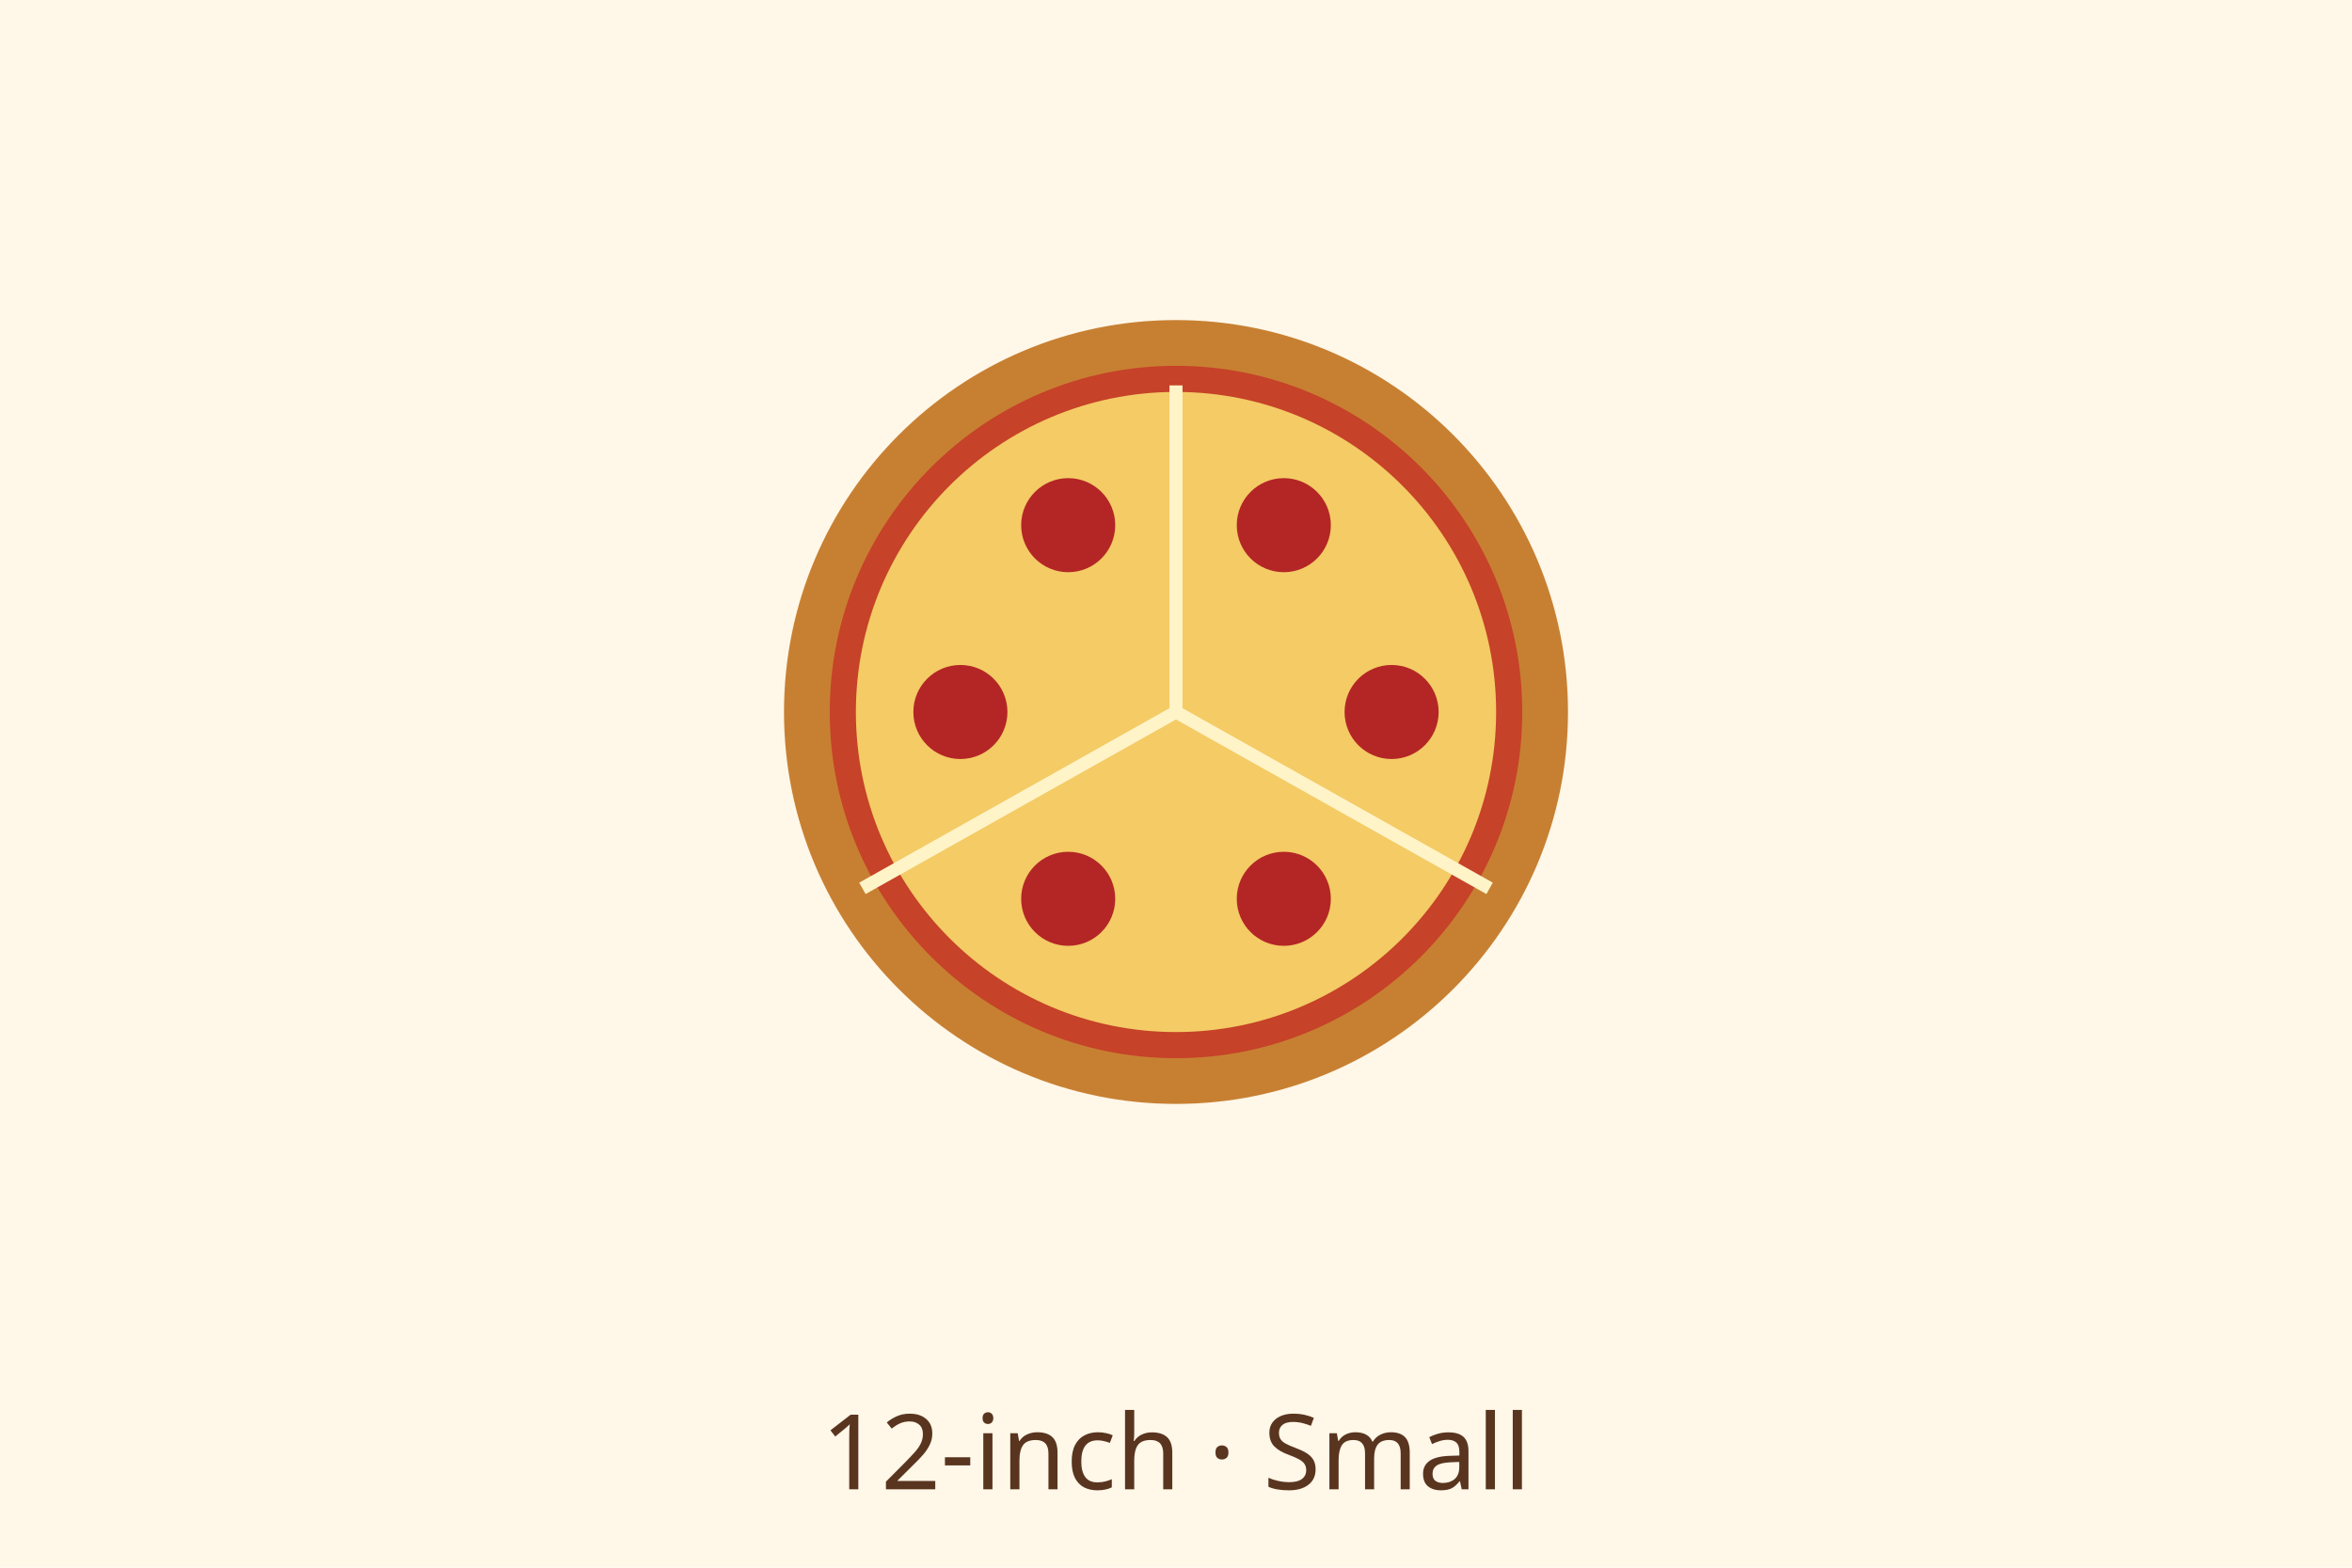
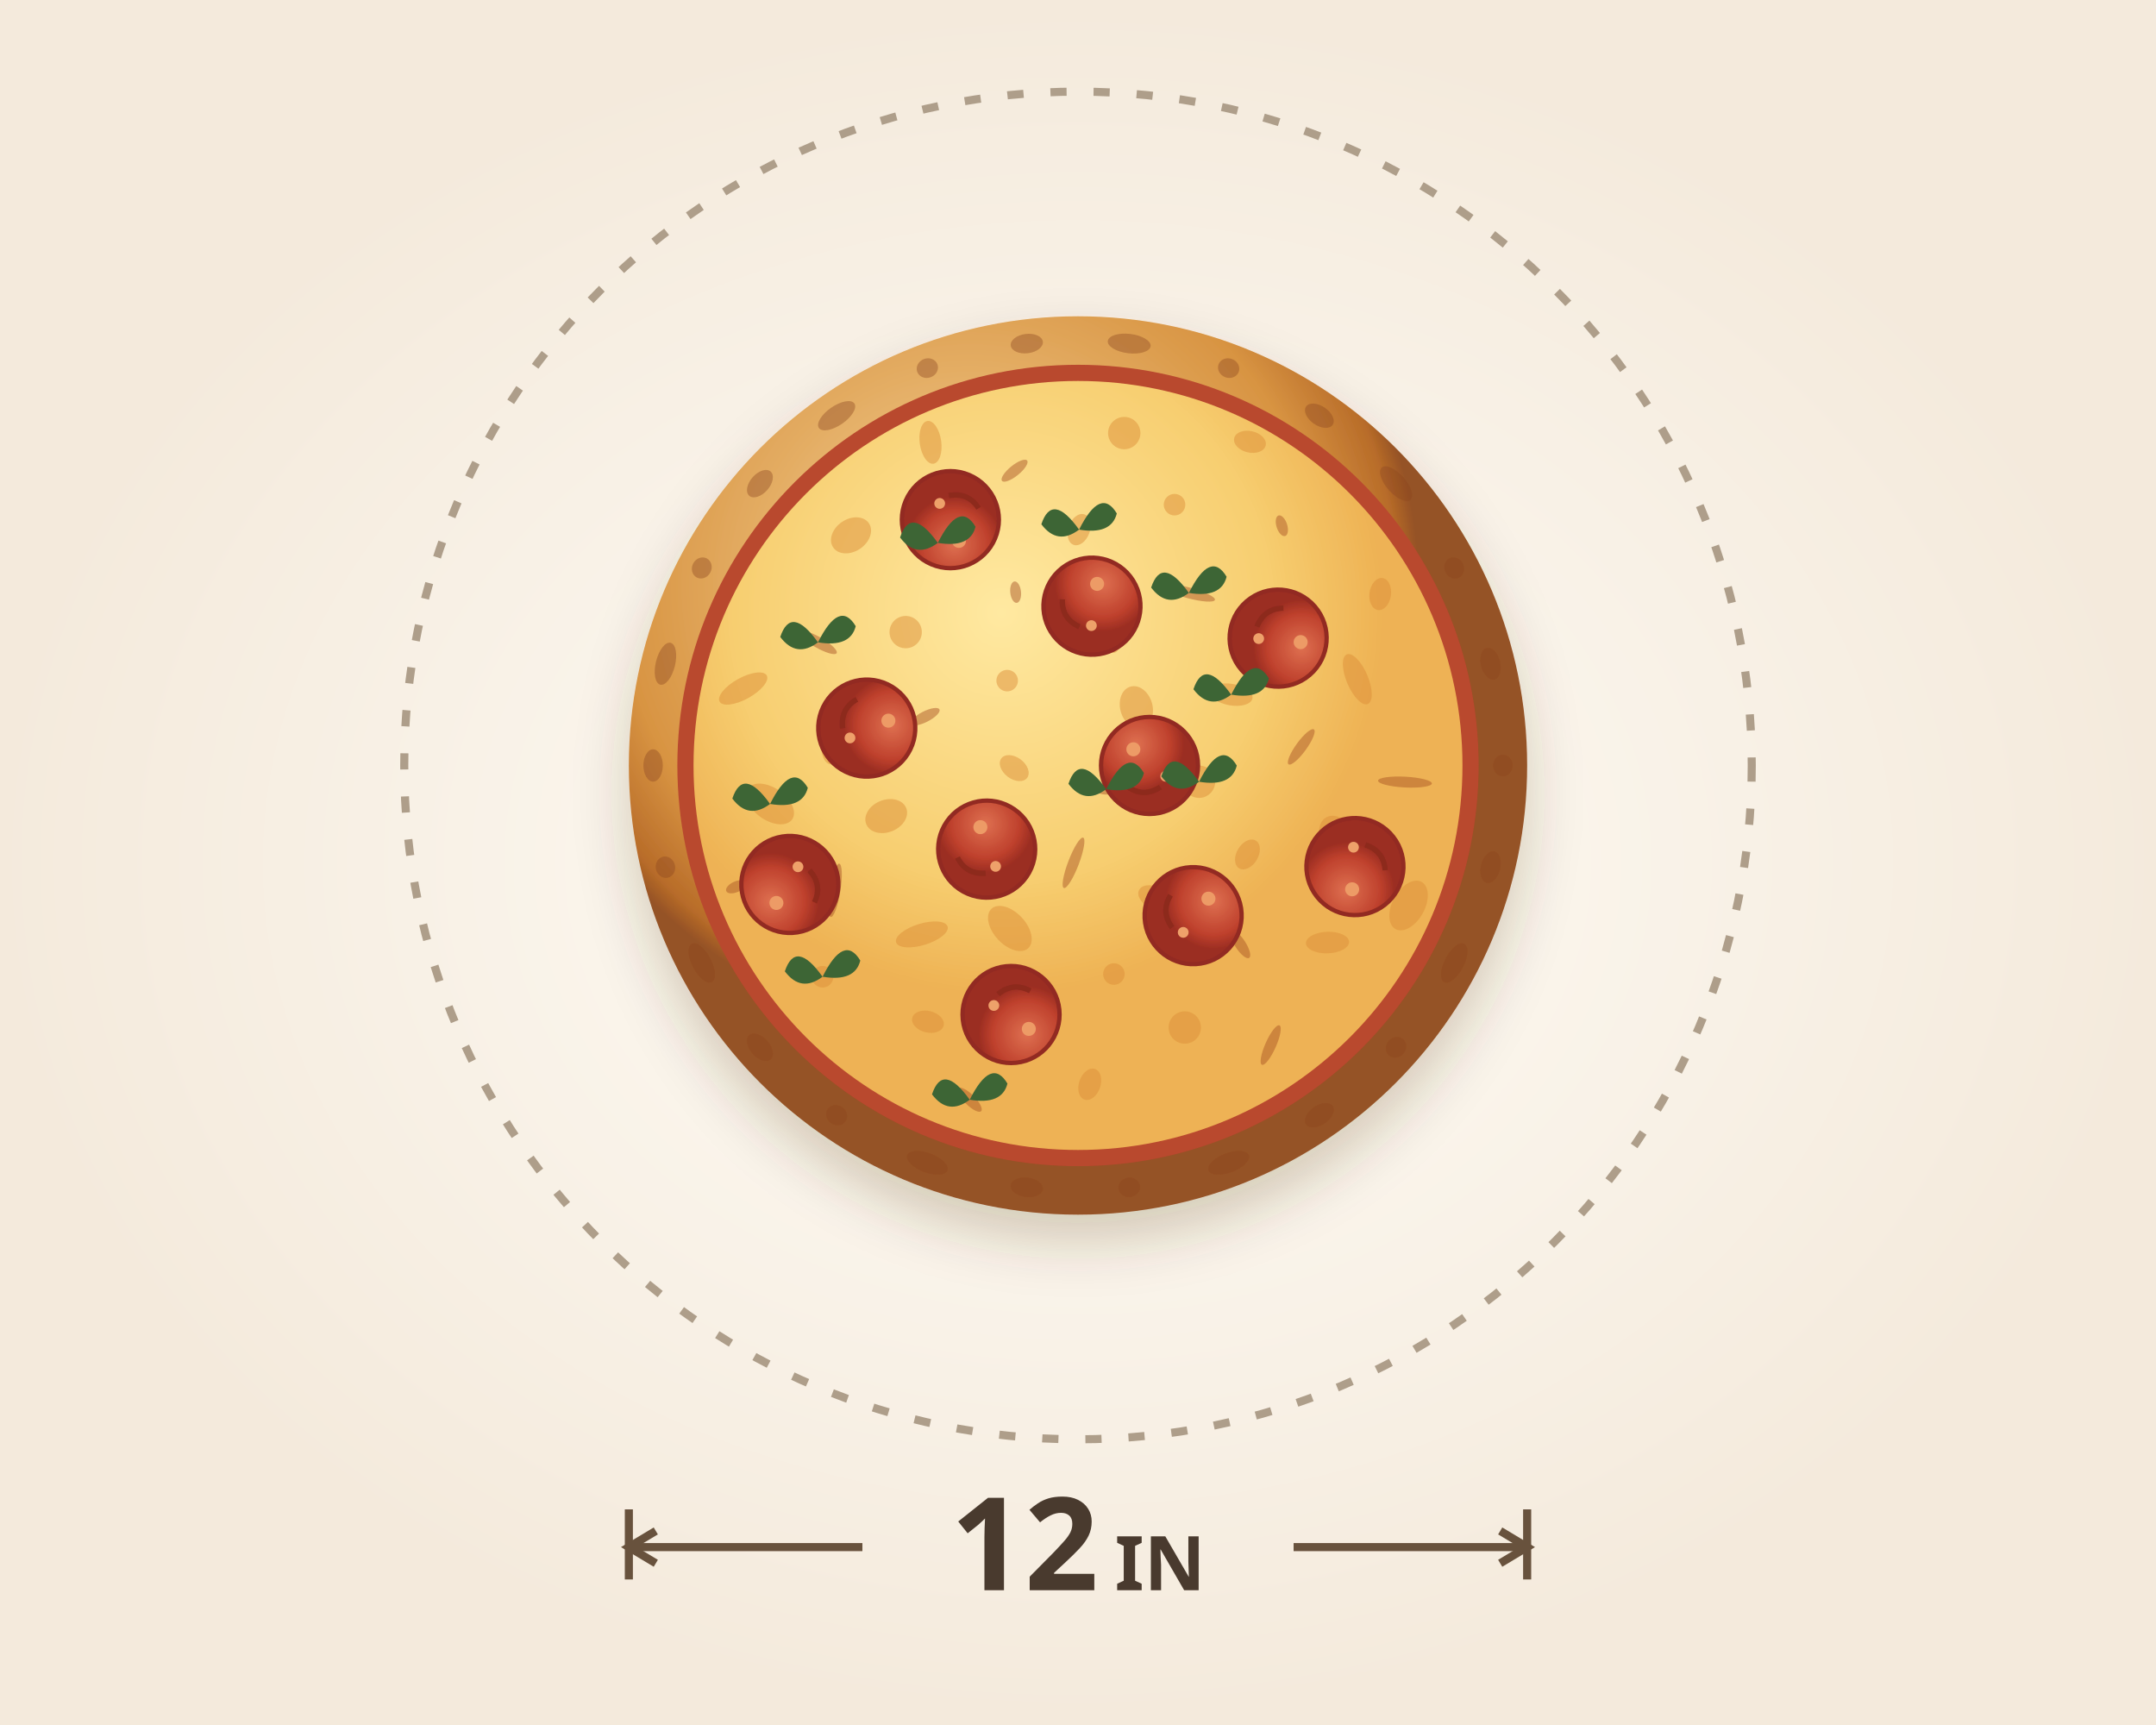
- <svg xmlns="http://www.w3.org/2000/svg" viewBox="0 0 360 240" role="img" aria-labelledby="title">
-   <rect width="360" height="240" fill="#fff7e8" />
-   <circle cx="180" cy="109" r="60" fill="#c78032" />
-   <circle cx="180" cy="109" r="53" fill="#c64228" />
-   <circle cx="180" cy="109" r="49" fill="#f4cb65" />
-   <circle cx="213.0" cy="109.0" r="7.2" fill="#b42625" />
-   <circle cx="196.5" cy="137.6" r="7.2" fill="#b42625" />
-   <circle cx="163.5" cy="137.6" r="7.2" fill="#b42625" />
-   <circle cx="147.0" cy="109.0" r="7.2" fill="#b42625" />
-   <circle cx="163.5" cy="80.4" r="7.2" fill="#b42625" />
-   <circle cx="196.5" cy="80.4" r="7.2" fill="#b42625" />
-   <path d="M180 109V59M180 109L228.0 136.0M180 109L132.0 136.0" stroke="#fff3c8" stroke-width="2" />
-   <text x="180" y="228" text-anchor="middle" font-family="sans-serif" font-size="16" fill="#59351f">12-inch · Small</text>
+ <svg xmlns="http://www.w3.org/2000/svg" viewBox="0 0 400 320" width="400" height="320" role="img" aria-labelledby="title description">
+   <defs>
+     <radialGradient id="paper">
+       <stop stop-color="#fffcf6" />
+       <stop offset="1" stop-color="#f4eadc" />
+     </radialGradient>
+     <radialGradient id="crust" cx="38%" cy="30%">
+       <stop stop-color="#f7d69b" />
+       <stop offset="0.78" stop-color="#d89442" />
+       <stop offset="0.95" stop-color="#b86c29" />
+       <stop offset="1" stop-color="#955225" />
+     </radialGradient>
+     <radialGradient id="cheese" cx="40%" cy="30%">
+       <stop stop-color="#ffe9a1" />
+       <stop offset="0.7" stop-color="#f7ce70" />
+       <stop offset="1" stop-color="#eeb254" />
+     </radialGradient>
+     <radialGradient id="pepperoni" cx="36%" cy="28%">
+       <stop stop-color="#de7050" />
+       <stop offset="0.7" stop-color="#bf412d" />
+       <stop offset="1" stop-color="#9b2d22" />
+     </radialGradient>
+     <filter id="shadow" x="-30%" y="-30%" width="160%" height="170%">
+       <feDropShadow dx="0" dy="5" stdDeviation="5" flood-color="#4a2e1b" flood-opacity="0.22" />
+     </filter>
+   </defs>
+   <rect width="400" height="320" fill="url(#paper)" />
+   <circle cx="200" cy="142" r="125" fill="none" stroke="#ae9e8a" stroke-width="1.5" stroke-dasharray="3 5" />
+   <g filter="url(#shadow)">
+     <circle cx="200" cy="142" r="83.33" fill="url(#crust)" />
+     <circle cx="200" cy="142" r="74.33" fill="#b9482e" />
+     <circle cx="200" cy="142" r="71.33" fill="url(#cheese)" />
+     <ellipse cx="278.83" cy="142" rx="2" ry="1.8" fill="#8d4720" opacity="0.4" transform="rotate(90 278.83 142)" />
+     <ellipse cx="276.54" cy="160.87" rx="3" ry="1.8" fill="#8d4720" opacity="0.4" transform="rotate(103.85 276.54 160.87)" />
+     <ellipse cx="269.8" cy="178.64" rx="4" ry="1.8" fill="#8d4720" opacity="0.4" transform="rotate(117.69 269.8 178.64)" />
+     <ellipse cx="259.01" cy="194.28" rx="2" ry="1.8" fill="#8d4720" opacity="0.4" transform="rotate(131.54 259.01 194.28)" />
+     <ellipse cx="244.78" cy="206.88" rx="3" ry="1.8" fill="#8d4720" opacity="0.4" transform="rotate(145.38 244.78 206.88)" />
+     <ellipse cx="227.95" cy="215.71" rx="4" ry="1.8" fill="#8d4720" opacity="0.4" transform="rotate(159.23 227.95 215.71)" />
+     <ellipse cx="209.5" cy="220.26" rx="2" ry="1.8" fill="#8d4720" opacity="0.4" transform="rotate(173.08 209.5 220.26)" />
+     <ellipse cx="190.5" cy="220.26" rx="3" ry="1.8" fill="#8d4720" opacity="0.4" transform="rotate(186.92 190.5 220.26)" />
+     <ellipse cx="172.05" cy="215.71" rx="4" ry="1.8" fill="#8d4720" opacity="0.4" transform="rotate(200.77 172.05 215.71)" />
+     <ellipse cx="155.22" cy="206.88" rx="2" ry="1.8" fill="#8d4720" opacity="0.4" transform="rotate(214.62 155.22 206.88)" />
+     <ellipse cx="140.99" cy="194.28" rx="3" ry="1.8" fill="#8d4720" opacity="0.4" transform="rotate(228.46 140.99 194.28)" />
+     <ellipse cx="130.2" cy="178.64" rx="4" ry="1.8" fill="#8d4720" opacity="0.4" transform="rotate(242.31 130.2 178.64)" />
+     <ellipse cx="123.46" cy="160.87" rx="2" ry="1.8" fill="#8d4720" opacity="0.4" transform="rotate(256.15 123.46 160.87)" />
+     <ellipse cx="121.17" cy="142" rx="3" ry="1.8" fill="#8d4720" opacity="0.4" transform="rotate(270 121.17 142)" />
+     <ellipse cx="123.46" cy="123.13" rx="4" ry="1.8" fill="#8d4720" opacity="0.4" transform="rotate(283.85 123.46 123.13)" />
+     <ellipse cx="130.2" cy="105.36" rx="2" ry="1.8" fill="#8d4720" opacity="0.4" transform="rotate(297.69 130.2 105.36)" />
+     <ellipse cx="140.99" cy="89.72" rx="3" ry="1.8" fill="#8d4720" opacity="0.4" transform="rotate(311.54 140.99 89.72)" />
+     <ellipse cx="155.22" cy="77.12" rx="4" ry="1.8" fill="#8d4720" opacity="0.4" transform="rotate(325.38 155.22 77.12)" />
+     <ellipse cx="172.05" cy="68.29" rx="2" ry="1.8" fill="#8d4720" opacity="0.4" transform="rotate(339.23 172.05 68.29)" />
+     <ellipse cx="190.5" cy="63.74" rx="3" ry="1.8" fill="#8d4720" opacity="0.4" transform="rotate(353.08 190.5 63.74)" />
+     <ellipse cx="209.5" cy="63.74" rx="4" ry="1.8" fill="#8d4720" opacity="0.4" transform="rotate(366.92 209.5 63.74)" />
+     <ellipse cx="227.95" cy="68.29" rx="2" ry="1.8" fill="#8d4720" opacity="0.4" transform="rotate(380.77 227.95 68.29)" />
+     <ellipse cx="244.78" cy="77.12" rx="3" ry="1.8" fill="#8d4720" opacity="0.4" transform="rotate(394.62 244.78 77.12)" />
+     <ellipse cx="259.01" cy="89.72" rx="4" ry="1.8" fill="#8d4720" opacity="0.4" transform="rotate(408.46 259.01 89.72)" />
+     <ellipse cx="269.8" cy="105.36" rx="2" ry="1.8" fill="#8d4720" opacity="0.4" transform="rotate(422.31 269.8 105.36)" />
+     <ellipse cx="276.54" cy="123.13" rx="3" ry="1.8" fill="#8d4720" opacity="0.4" transform="rotate(436.15 276.54 123.13)" />
+     <ellipse cx="231.9" cy="81.96" rx="3" ry="2" fill="#dc8d36" opacity="0.48" transform="rotate(1813 231.9 81.96)" />
+     <ellipse cx="136.57" cy="164.5" rx="2" ry="1" fill="#a95425" opacity="0.48" transform="rotate(1776 136.57 164.5)" />
+     <ellipse cx="261.33" cy="167.98" rx="5" ry="3" fill="#dc8d36" opacity="0.48" transform="rotate(1739 261.33 167.98)" />
+     <ellipse cx="172.63" cy="82.06" rx="4" ry="2" fill="#dc8d36" opacity="0.48" transform="rotate(1702 172.63 82.06)" />
+     <ellipse cx="179.91" cy="204.01" rx="3" ry="1" fill="#a95425" opacity="0.48" transform="rotate(1665 179.91 204.01)" />
+     <ellipse cx="256.07" cy="110.2" rx="2" ry="3" fill="#dc8d36" opacity="0.48" transform="rotate(1628 256.07 110.2)" />
+     <ellipse cx="137.88" cy="127.73" rx="5" ry="2" fill="#dc8d36" opacity="0.48" transform="rotate(1591 137.88 127.73)" />
+     <ellipse cx="235.75" cy="193.87" rx="4" ry="1" fill="#a95425" opacity="0.48" transform="rotate(1554 235.75 193.87)" />
+     <ellipse cx="208.58" cy="80.34" rx="3" ry="3" fill="#dc8d36" opacity="0.48" transform="rotate(1517 208.58 80.34)" />
+     <ellipse cx="152.61" cy="181.19" rx="2" ry="2" fill="#dc8d36" opacity="0.48" transform="rotate(1480 152.61 181.19)" />
+     <ellipse cx="260.66" cy="145.08" rx="5" ry="1" fill="#a95425" opacity="0.48" transform="rotate(1443 260.66 145.08)" />
+     <ellipse cx="157.89" cy="99.31" rx="4" ry="3" fill="#dc8d36" opacity="0.48" transform="rotate(1406 157.89 99.31)" />
+     <ellipse cx="202.18" cy="201.14" rx="3" ry="2" fill="#dc8d36" opacity="0.48" transform="rotate(1369 202.18 201.14)" />
+     <ellipse cx="237.82" cy="97.53" rx="2" ry="1" fill="#a95425" opacity="0.48" transform="rotate(1332 237.82 97.53)" />
+     <ellipse cx="142.87" cy="149.14" rx="5" ry="3" fill="#dc8d36" opacity="0.48" transform="rotate(1295 142.87 149.14)" />
+     <ellipse cx="246.29" cy="174.85" rx="4" ry="2" fill="#dc8d36" opacity="0.48" transform="rotate(1258 246.29 174.85)" />
+     <ellipse cx="188.23" cy="87.32" rx="3" ry="1" fill="#a95425" opacity="0.48" transform="rotate(1221 188.23 87.32)" />
+     <ellipse cx="172.16" cy="189.54" rx="2" ry="3" fill="#dc8d36" opacity="0.48" transform="rotate(1184 172.16 189.54)" />
+     <ellipse cx="251.82" cy="126" rx="5" ry="2" fill="#dc8d36" opacity="0.48" transform="rotate(1147 251.82 126)" />
+     <ellipse cx="151.76" cy="119.16" rx="4" ry="1" fill="#a95425" opacity="0.48" transform="rotate(1110 151.76 119.16)" />
+     <ellipse cx="219.81" cy="190.61" rx="3" ry="3" fill="#dc8d36" opacity="0.48" transform="rotate(1073 219.81 190.61)" />
+     <ellipse cx="217.91" cy="93.62" rx="2" ry="2" fill="#dc8d36" opacity="0.48" transform="rotate(1036 217.91 93.62)" />
+     <ellipse cx="154.92" cy="165.16" rx="5" ry="1" fill="#a95425" opacity="0.48" transform="rotate(999 154.92 165.16)" />
+     <ellipse cx="247.98" cy="155.13" rx="4" ry="3" fill="#dc8d36" opacity="0.48" transform="rotate(962 247.98 155.13)" />
+     <ellipse cx="173.99" cy="100.71" rx="3" ry="2" fill="#dc8d36" opacity="0.48" transform="rotate(925 173.99 100.71)" />
+     <ellipse cx="191.46" cy="189.06" rx="2" ry="1" fill="#a95425" opacity="0.48" transform="rotate(888 191.46 189.06)" />
+     <ellipse cx="237.31" cy="113.66" rx="5" ry="3" fill="#dc8d36" opacity="0.48" transform="rotate(851 237.31 113.66)" />
+     <ellipse cx="154.35" cy="137.79" rx="4" ry="2" fill="#dc8d36" opacity="0.48" transform="rotate(814 154.35 137.79)" />
+     <ellipse cx="230.12" cy="175.18" rx="3" ry="1" fill="#a95425" opacity="0.48" transform="rotate(777 230.12 175.18)" />
+     <ellipse cx="200.2" cy="98.25" rx="2" ry="3" fill="#dc8d36" opacity="0.48" transform="rotate(740 200.2 98.25)" />
+     <ellipse cx="171.03" cy="173.34" rx="5" ry="2" fill="#dc8d36" opacity="0.48" transform="rotate(703 171.03 173.34)" />
+     <ellipse cx="241.42" cy="138.55" rx="4" ry="1" fill="#a95425" opacity="0.48" transform="rotate(666 241.42 138.55)" />
+     <ellipse cx="168.03" cy="117.26" rx="3" ry="3" fill="#dc8d36" opacity="0.48" transform="rotate(629 168.03 117.26)" />
+     <ellipse cx="206.66" cy="180.69" rx="2" ry="2" fill="#dc8d36" opacity="0.48" transform="rotate(592 206.66 180.69)" />
+     <ellipse cx="220.57" cy="109.99" rx="5" ry="1" fill="#a95425" opacity="0.48" transform="rotate(555 220.57 109.99)" />
+     <ellipse cx="164.42" cy="151.39" rx="4" ry="3" fill="#dc8d36" opacity="0.48" transform="rotate(518 164.42 151.39)" />
+     <ellipse cx="231.44" cy="158.51" rx="3" ry="2" fill="#dc8d36" opacity="0.48" transform="rotate(481 231.44 158.51)" />
+     <ellipse cx="188.43" cy="109.85" rx="2" ry="1" fill="#a95425" opacity="0.48" transform="rotate(444 188.43 109.85)" />
+     <ellipse cx="187.36" cy="172.24" rx="5" ry="3" fill="#dc8d36" opacity="0.48" transform="rotate(407 187.36 172.24)" />
+     <ellipse cx="228.42" cy="128.86" rx="4" ry="2" fill="#dc8d36" opacity="0.48" transform="rotate(370 228.42 128.86)" />
+     <ellipse cx="171.62" cy="132.96" rx="3" ry="1" fill="#a95425" opacity="0.48" transform="rotate(333 171.62 132.96)" />
+     <ellipse cx="214.02" cy="166.44" rx="2" ry="3" fill="#dc8d36" opacity="0.48" transform="rotate(296 214.02 166.44)" />
+     <ellipse cx="205.8" cy="116.18" rx="5" ry="2" fill="#dc8d36" opacity="0.48" transform="rotate(259 205.8 116.18)" />
+     <ellipse cx="179.78" cy="156.08" rx="4" ry="1" fill="#a95425" opacity="0.48" transform="rotate(222 179.78 156.08)" />
+     <ellipse cx="222.46" cy="145.02" rx="3" ry="3" fill="#dc8d36" opacity="0.48" transform="rotate(185 222.46 145.02)" />
+     <ellipse cx="186.86" cy="126.26" rx="2" ry="2" fill="#dc8d36" opacity="0.48" transform="rotate(148 186.86 126.26)" />
+     <ellipse cx="199.17" cy="160.06" rx="5" ry="1" fill="#a95425" opacity="0.48" transform="rotate(111 199.17 160.06)" />
+     <ellipse cx="210.83" cy="131.22" rx="4" ry="3" fill="#dc8d36" opacity="0.48" transform="rotate(74 210.83 131.22)" />
+     <ellipse cx="188.17" cy="142.49" rx="3" ry="2" fill="#dc8d36" opacity="0.48" transform="rotate(37 188.17 142.49)" />
+     <ellipse cx="205.23" cy="146.4" rx="2" ry="1" fill="#a95425" opacity="0.48" transform="rotate(0 205.23 146.4)" />
+     <g transform="translate(213.27 142) rotate(0)">
+       <circle r="9" fill="url(#pepperoni)" stroke="#922b20" stroke-width="0.8" />
+       <circle cx="-3" cy="-3" r="1.3" fill="#ed9b66" />
+       <circle cx="3" cy="2" r="1" fill="#eea16a" />
+       <path d="M-4 4q3 2 6 0" fill="none" stroke="#8d291d" stroke-width="1" />
+     </g>
+     <g transform="translate(183.06 157.52) rotate(29)">
+       <circle r="9" fill="url(#pepperoni)" stroke="#922b20" stroke-width="0.8" />
+       <circle cx="-3" cy="-3" r="1.3" fill="#ed9b66" />
+       <circle cx="3" cy="2" r="1" fill="#eea16a" />
+       <path d="M-4 4q3 2 6 0" fill="none" stroke="#8d291d" stroke-width="1" />
+     </g>
+     <g transform="translate(202.59 112.45) rotate(58)">
+       <circle r="9" fill="url(#pepperoni)" stroke="#922b20" stroke-width="0.8" />
+       <circle cx="-3" cy="-3" r="1.3" fill="#ed9b66" />
+       <circle cx="3" cy="2" r="1" fill="#eea16a" />
+       <path d="M-4 4q3 2 6 0" fill="none" stroke="#8d291d" stroke-width="1" />
+     </g>
+     <g transform="translate(221.36 169.86) rotate(87)">
+       <circle r="9" fill="url(#pepperoni)" stroke="#922b20" stroke-width="0.8" />
+       <circle cx="-3" cy="-3" r="1.3" fill="#ed9b66" />
+       <circle cx="3" cy="2" r="1" fill="#eea16a" />
+       <path d="M-4 4q3 2 6 0" fill="none" stroke="#8d291d" stroke-width="1" />
+     </g>
+     <g transform="translate(160.81 135.07) rotate(116)">
+       <circle r="9" fill="url(#pepperoni)" stroke="#922b20" stroke-width="0.8" />
+       <circle cx="-3" cy="-3" r="1.3" fill="#ed9b66" />
+       <circle cx="3" cy="2" r="1" fill="#eea16a" />
+       <path d="M-4 4q3 2 6 0" fill="none" stroke="#8d291d" stroke-width="1" />
+     </g>
+     <g transform="translate(237.13 118.38) rotate(145)">
+       <circle r="9" fill="url(#pepperoni)" stroke="#922b20" stroke-width="0.8" />
+       <circle cx="-3" cy="-3" r="1.3" fill="#ed9b66" />
+       <circle cx="3" cy="2" r="1" fill="#eea16a" />
+       <path d="M-4 4q3 2 6 0" fill="none" stroke="#8d291d" stroke-width="1" />
+     </g>
+     <g transform="translate(187.58 188.2) rotate(174)">
+       <circle r="9" fill="url(#pepperoni)" stroke="#922b20" stroke-width="0.8" />
+       <circle cx="-3" cy="-3" r="1.3" fill="#ed9b66" />
+       <circle cx="3" cy="2" r="1" fill="#eea16a" />
+       <path d="M-4 4q3 2 6 0" fill="none" stroke="#8d291d" stroke-width="1" />
+     </g>
+     <g transform="translate(176.32 96.4) rotate(203)">
+       <circle r="9" fill="url(#pepperoni)" stroke="#922b20" stroke-width="0.8" />
+       <circle cx="-3" cy="-3" r="1.3" fill="#ed9b66" />
+       <circle cx="3" cy="2" r="1" fill="#eea16a" />
+       <path d="M-4 4q3 2 6 0" fill="none" stroke="#8d291d" stroke-width="1" />
+     </g>
+     <g transform="translate(251.38 160.76) rotate(232)">
+       <circle r="9" fill="url(#pepperoni)" stroke="#922b20" stroke-width="0.8" />
+       <circle cx="-3" cy="-3" r="1.3" fill="#ed9b66" />
+       <circle cx="3" cy="2" r="1" fill="#eea16a" />
+       <path d="M-4 4q3 2 6 0" fill="none" stroke="#8d291d" stroke-width="1" />
+     </g>
+     <g transform="translate(146.54 164.07) rotate(261)">
+       <circle r="9" fill="url(#pepperoni)" stroke="#922b20" stroke-width="0.8" />
+       <circle cx="-3" cy="-3" r="1.3" fill="#ed9b66" />
+       <circle cx="3" cy="2" r="1" fill="#eea16a" />
+       <path d="M-4 4q3 2 6 0" fill="none" stroke="#8d291d" stroke-width="1" />
+     </g>
+     <path d="M205.23 146.4q-5-7-7-1q3 4 7 1m0 0q4-8 7-3q-1 4-7 3" fill="#3d6536" />
+     <path d="M222.46 145.02q-5-7-7-1q3 4 7 1m0 0q4-8 7-3q-1 4-7 3" fill="#3d6536" />
+     <path d="M228.42 128.86q-5-7-7-1q3 4 7 1m0 0q4-8 7-3q-1 4-7 3" fill="#3d6536" />
+     <path d="M220.57 109.99q-5-7-7-1q3 4 7 1m0 0q4-8 7-3q-1 4-7 3" fill="#3d6536" />
+     <path d="M200.2 98.25q-5-7-7-1q3 4 7 1m0 0q4-8 7-3q-1 4-7 3" fill="#3d6536" />
+     <path d="M173.99 100.71q-5-7-7-1q3 4 7 1m0 0q4-8 7-3q-1 4-7 3" fill="#3d6536" />
+     <path d="M151.76 119.16q-5-7-7-1q3 4 7 1m0 0q4-8 7-3q-1 4-7 3" fill="#3d6536" />
+     <path d="M142.87 149.14q-5-7-7-1q3 4 7 1m0 0q4-8 7-3q-1 4-7 3" fill="#3d6536" />
+     <path d="M152.61 181.19q-5-7-7-1q3 4 7 1m0 0q4-8 7-3q-1 4-7 3" fill="#3d6536" />
+     <path d="M179.91 204.01q-5-7-7-1q3 4 7 1m0 0q4-8 7-3q-1 4-7 3" fill="#3d6536" />
+   </g>
+   <g fill="none" stroke="#68523d" stroke-width="1.5">
+     <path d="M116.67 280v13m166.66 -13v13" />
+     <path d="M116.67 287H160m80 0H283.33" />
+     <path d="M121.67 284l-5 3 5 3M278.33 284l5 3-5 3" />
+   </g>
+   <text x="200" y="295" text-anchor="middle" font-family="system-ui, sans-serif" font-size="24" font-weight="700" fill="#493a2e">12<tspan font-size="14" dx="3">IN</tspan>
+   </text>
</svg>
